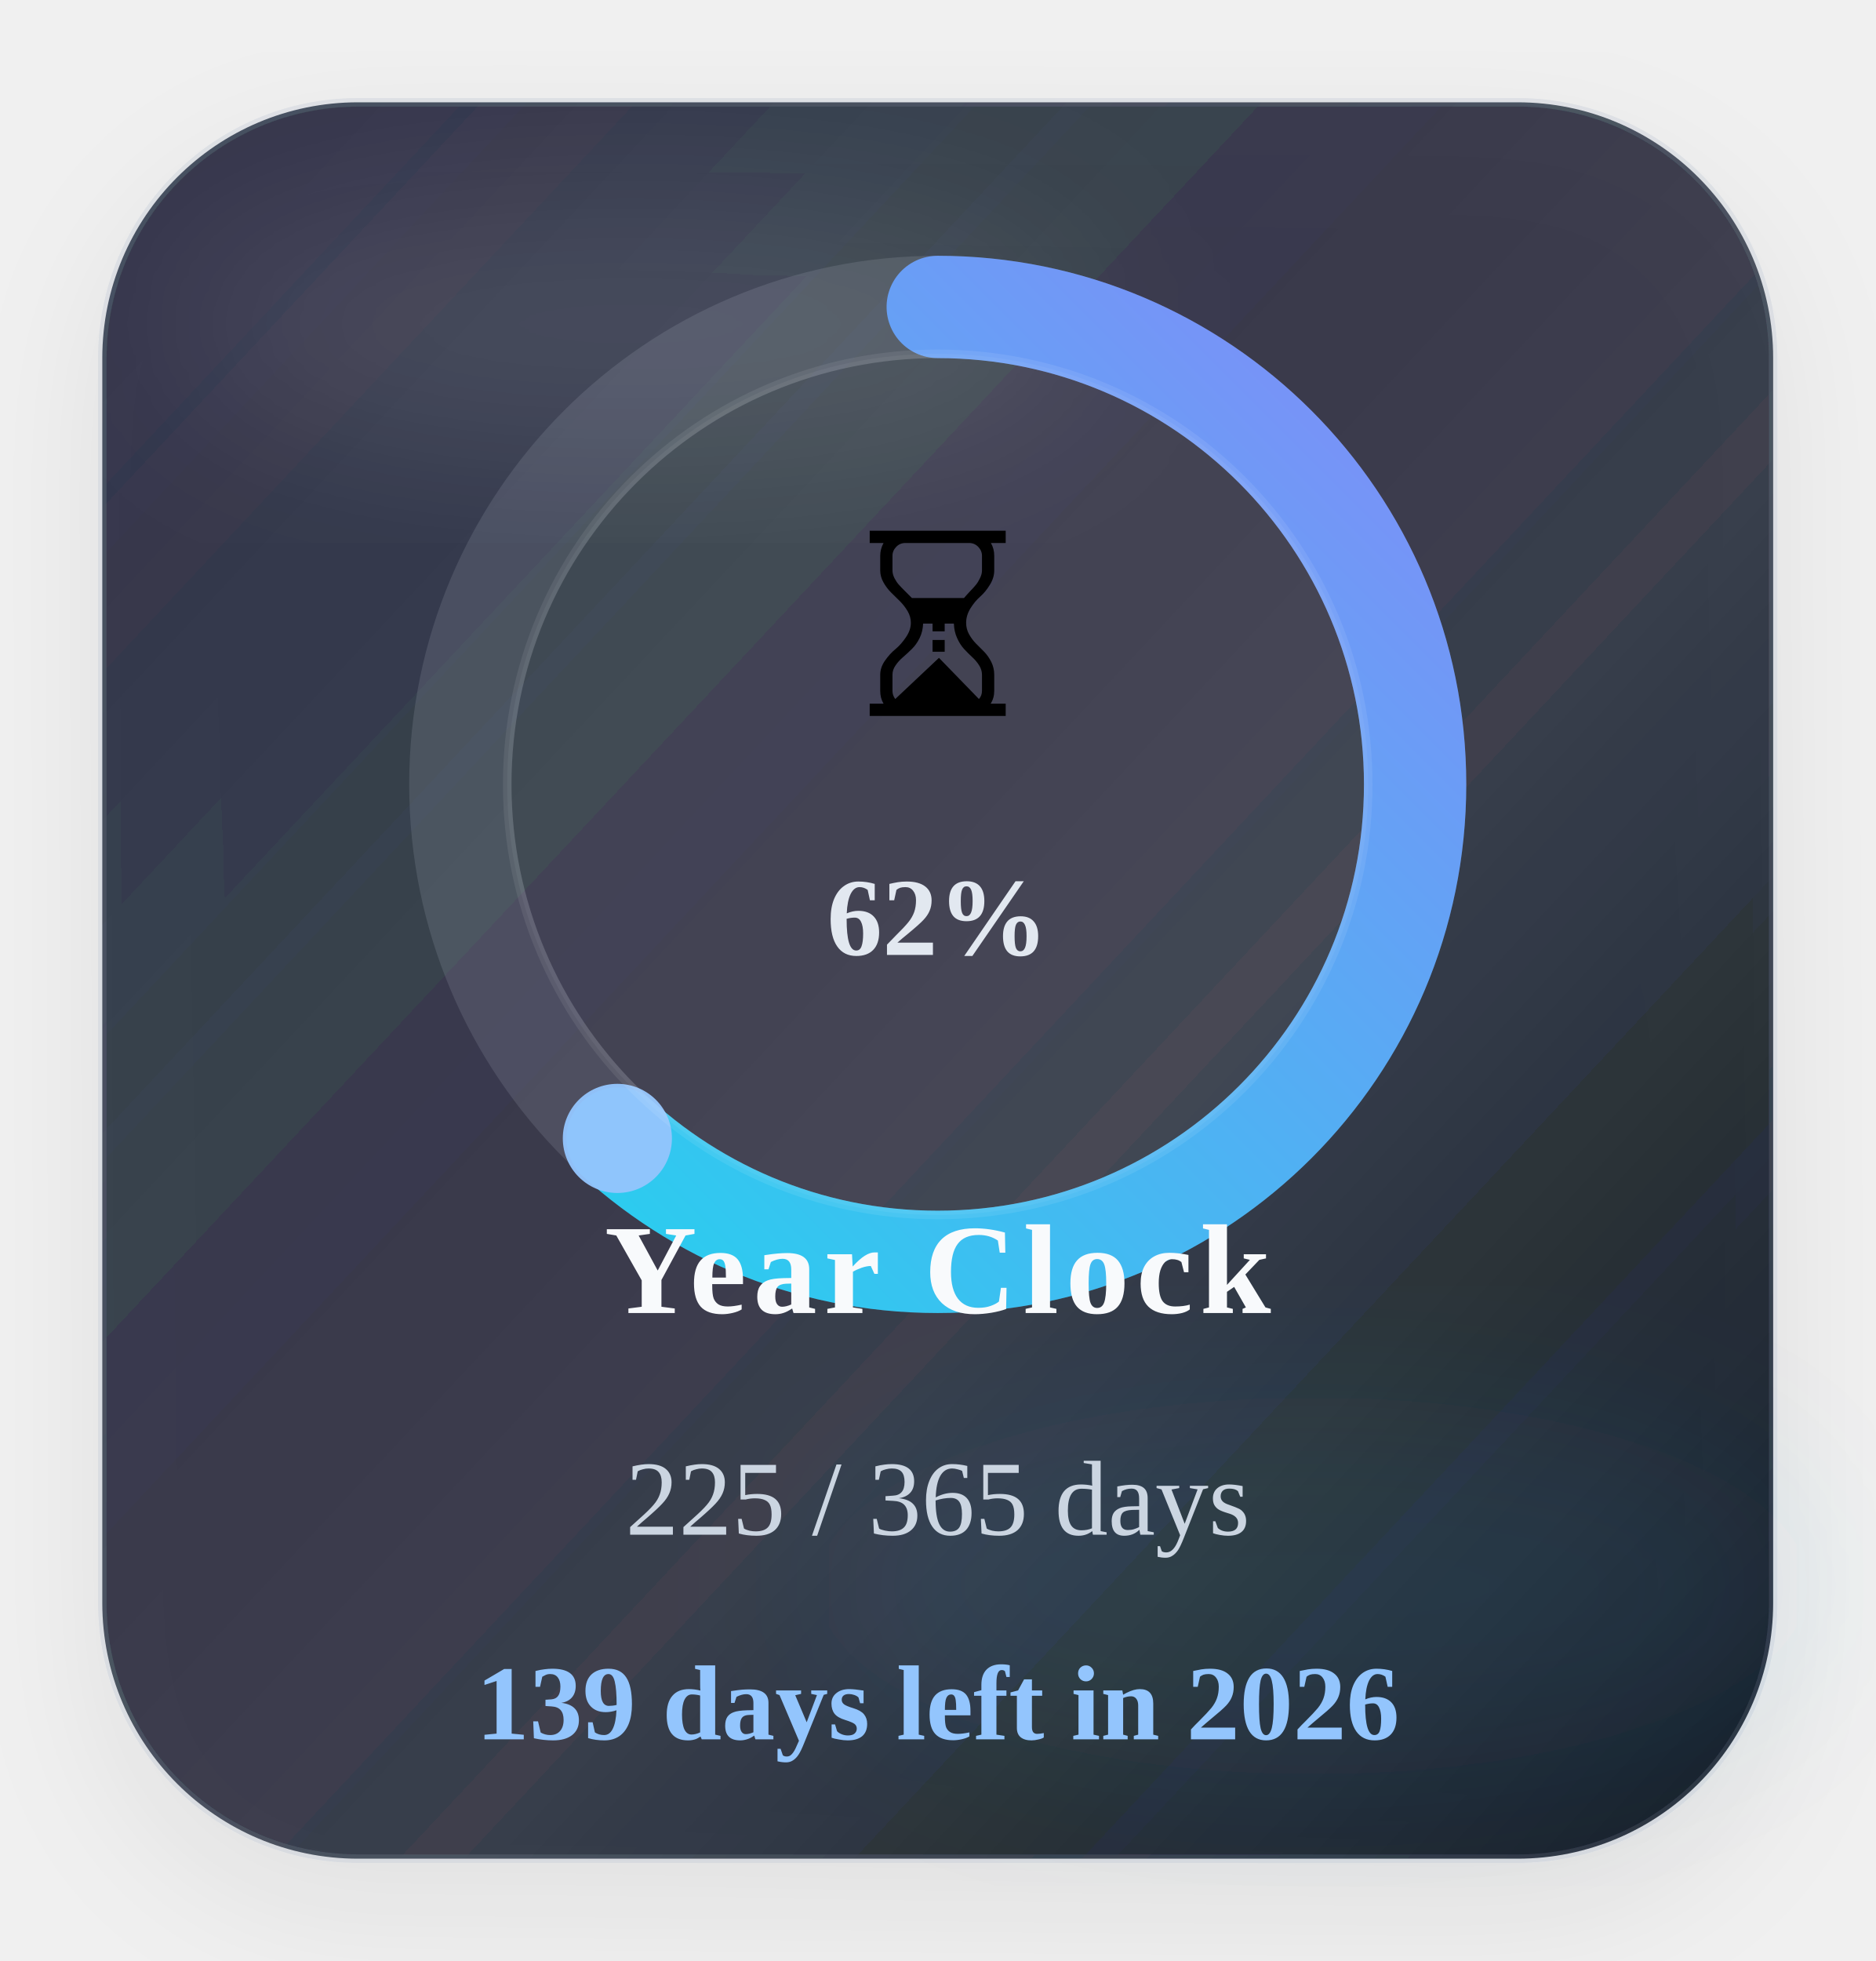
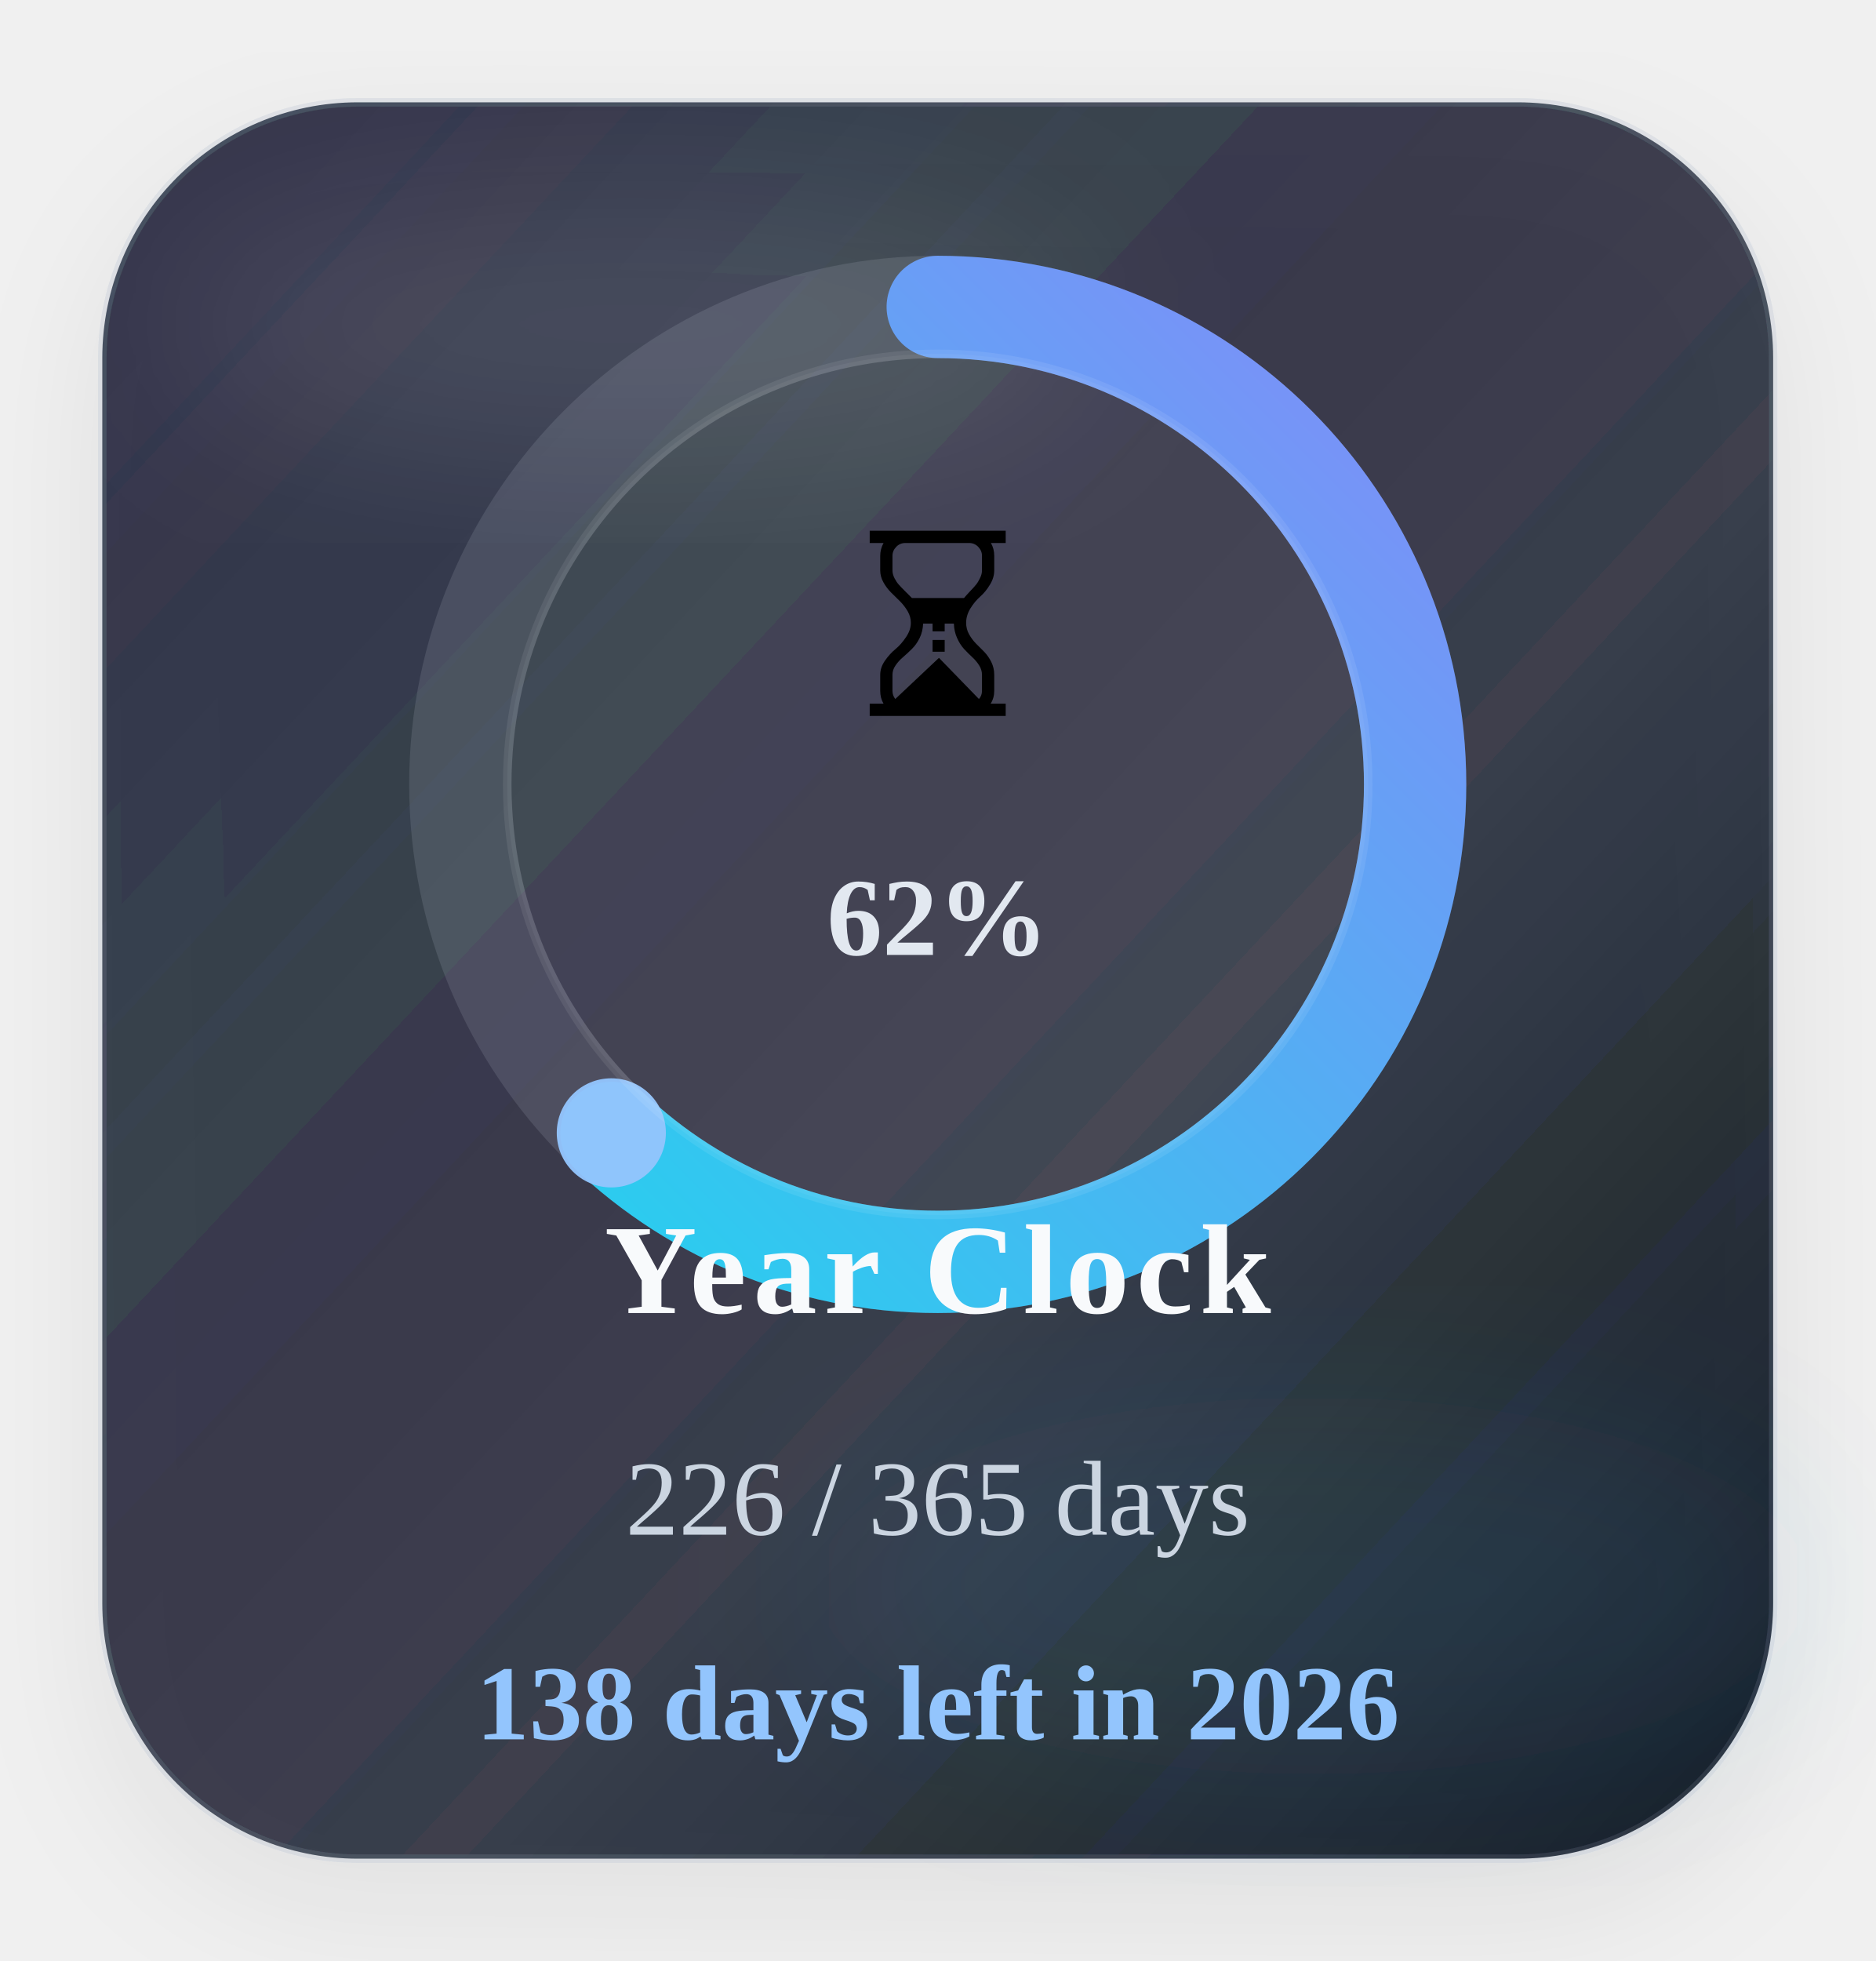
<svg xmlns="http://www.w3.org/2000/svg" width="220" height="230" viewBox="0 0 220 230" role="img" aria-label="Time progress for 2026">
  <defs>
    <linearGradient id="timeGradient" x1="0%" y1="0%" x2="100%" y2="100%">
      <stop offset="0%" stop-color="#22d3ee" />
      <stop offset="100%" stop-color="#818cf8" />
    </linearGradient>
    <linearGradient id="timeCard" x1="0%" y1="0%" x2="100%" y2="100%">
      <stop offset="0%" stop-color="#1c2537" stop-opacity="0.88" />
      <stop offset="60%" stop-color="#111827" stop-opacity="0.8" />
      <stop offset="100%" stop-color="#0b1220" stop-opacity="0.96" />
    </linearGradient>
    <filter id="timeShadow" x="-25%" y="-25%" width="150%" height="150%">
      <feDropShadow dx="0" dy="6" stdDeviation="8" flood-color="#020617" flood-opacity="0.08" />
    </filter>
    <filter id="timeBlur" x="-30%" y="-30%" width="160%" height="160%">
      <feGaussianBlur stdDeviation="10" />
    </filter>
  </defs>
  <rect x="12" y="12" width="196" height="206" rx="30" fill="url(#timeCard)" stroke="#94a3b8" stroke-opacity="0.18" filter="url(#timeShadow)" />
  <ellipse cx="74" cy="38" rx="54" ry="16" fill="#ffffff" fill-opacity="0.09" filter="url(#timeBlur)" />
  <ellipse cx="154" cy="186" rx="58" ry="22" fill="#38bdf8" fill-opacity="0.08" filter="url(#timeBlur)" />
  <circle class="ring-track" cx="110" cy="92" r="56" fill="none" stroke="#cbd5e1" stroke-opacity="0.14" stroke-width="12" />
-   <circle class="progress-ring" cx="110" cy="92" r="56" fill="none" stroke="url(#timeGradient)" stroke-width="12" stroke-linecap="round" stroke-dasharray="351.86" stroke-dashoffset="134.74" data-target-offset="134.74" data-ring-length="351.86" transform="rotate(-90 110 92)" />
-   <circle class="progress-endcap" cx="72.42" cy="133.52" r="6.4" fill="#93c5fd" fill-opacity="0.96" data-center-x="110" data-center-y="92" data-radius="56" data-target-angle="132.1445" />
+   <circle class="progress-ring" cx="110" cy="92" r="56" fill="none" stroke="url(#timeGradient)" stroke-width="12" stroke-linecap="round" stroke-dasharray="351.86" stroke-dashoffset="133.77" data-target-offset="133.77" data-ring-length="351.86" transform="rotate(-90 110 92)" />
+   <circle class="progress-endcap" cx="71.71" cy="132.87" r="6.4" fill="#93c5fd" fill-opacity="0.96" data-center-x="110" data-center-y="92" data-radius="56" data-target-angle="133.1308" />
  <circle class="ring-core" cx="110" cy="92" r="50.5" fill="#ffffff" fill-opacity="0.05" stroke="#ffffff" stroke-opacity="0.08" />
  <text class="progress-emoji" x="110" y="84" text-anchor="middle" font-size="30">⏳</text>
  <text class="progress-percent" x="110" y="112" text-anchor="middle" font-size="13" font-weight="700" fill="#e2e8f0">62%</text>
  <text class="progress-label" x="110" y="154" text-anchor="middle" font-size="15" font-weight="700" letter-spacing="0.8" fill="#f8fafc">Year Clock</text>
-   <text class="progress-value" x="110" y="180" text-anchor="middle" font-size="12.5" fill="#cbd5e1">225 / 365 days</text>
-   <text class="progress-status" data-status-state="remaining" x="110" y="204" text-anchor="middle" font-size="12.5" font-weight="700" fill="#93c5fd">139 days left in 2026</text>
+   <text class="progress-value" x="110" y="180" text-anchor="middle" font-size="12.5" fill="#cbd5e1">226 / 365 days</text>
+   <text class="progress-status" data-status-state="remaining" x="110" y="204" text-anchor="middle" font-size="12.5" font-weight="700" fill="#93c5fd">138 days left in 2026</text>
</svg>
